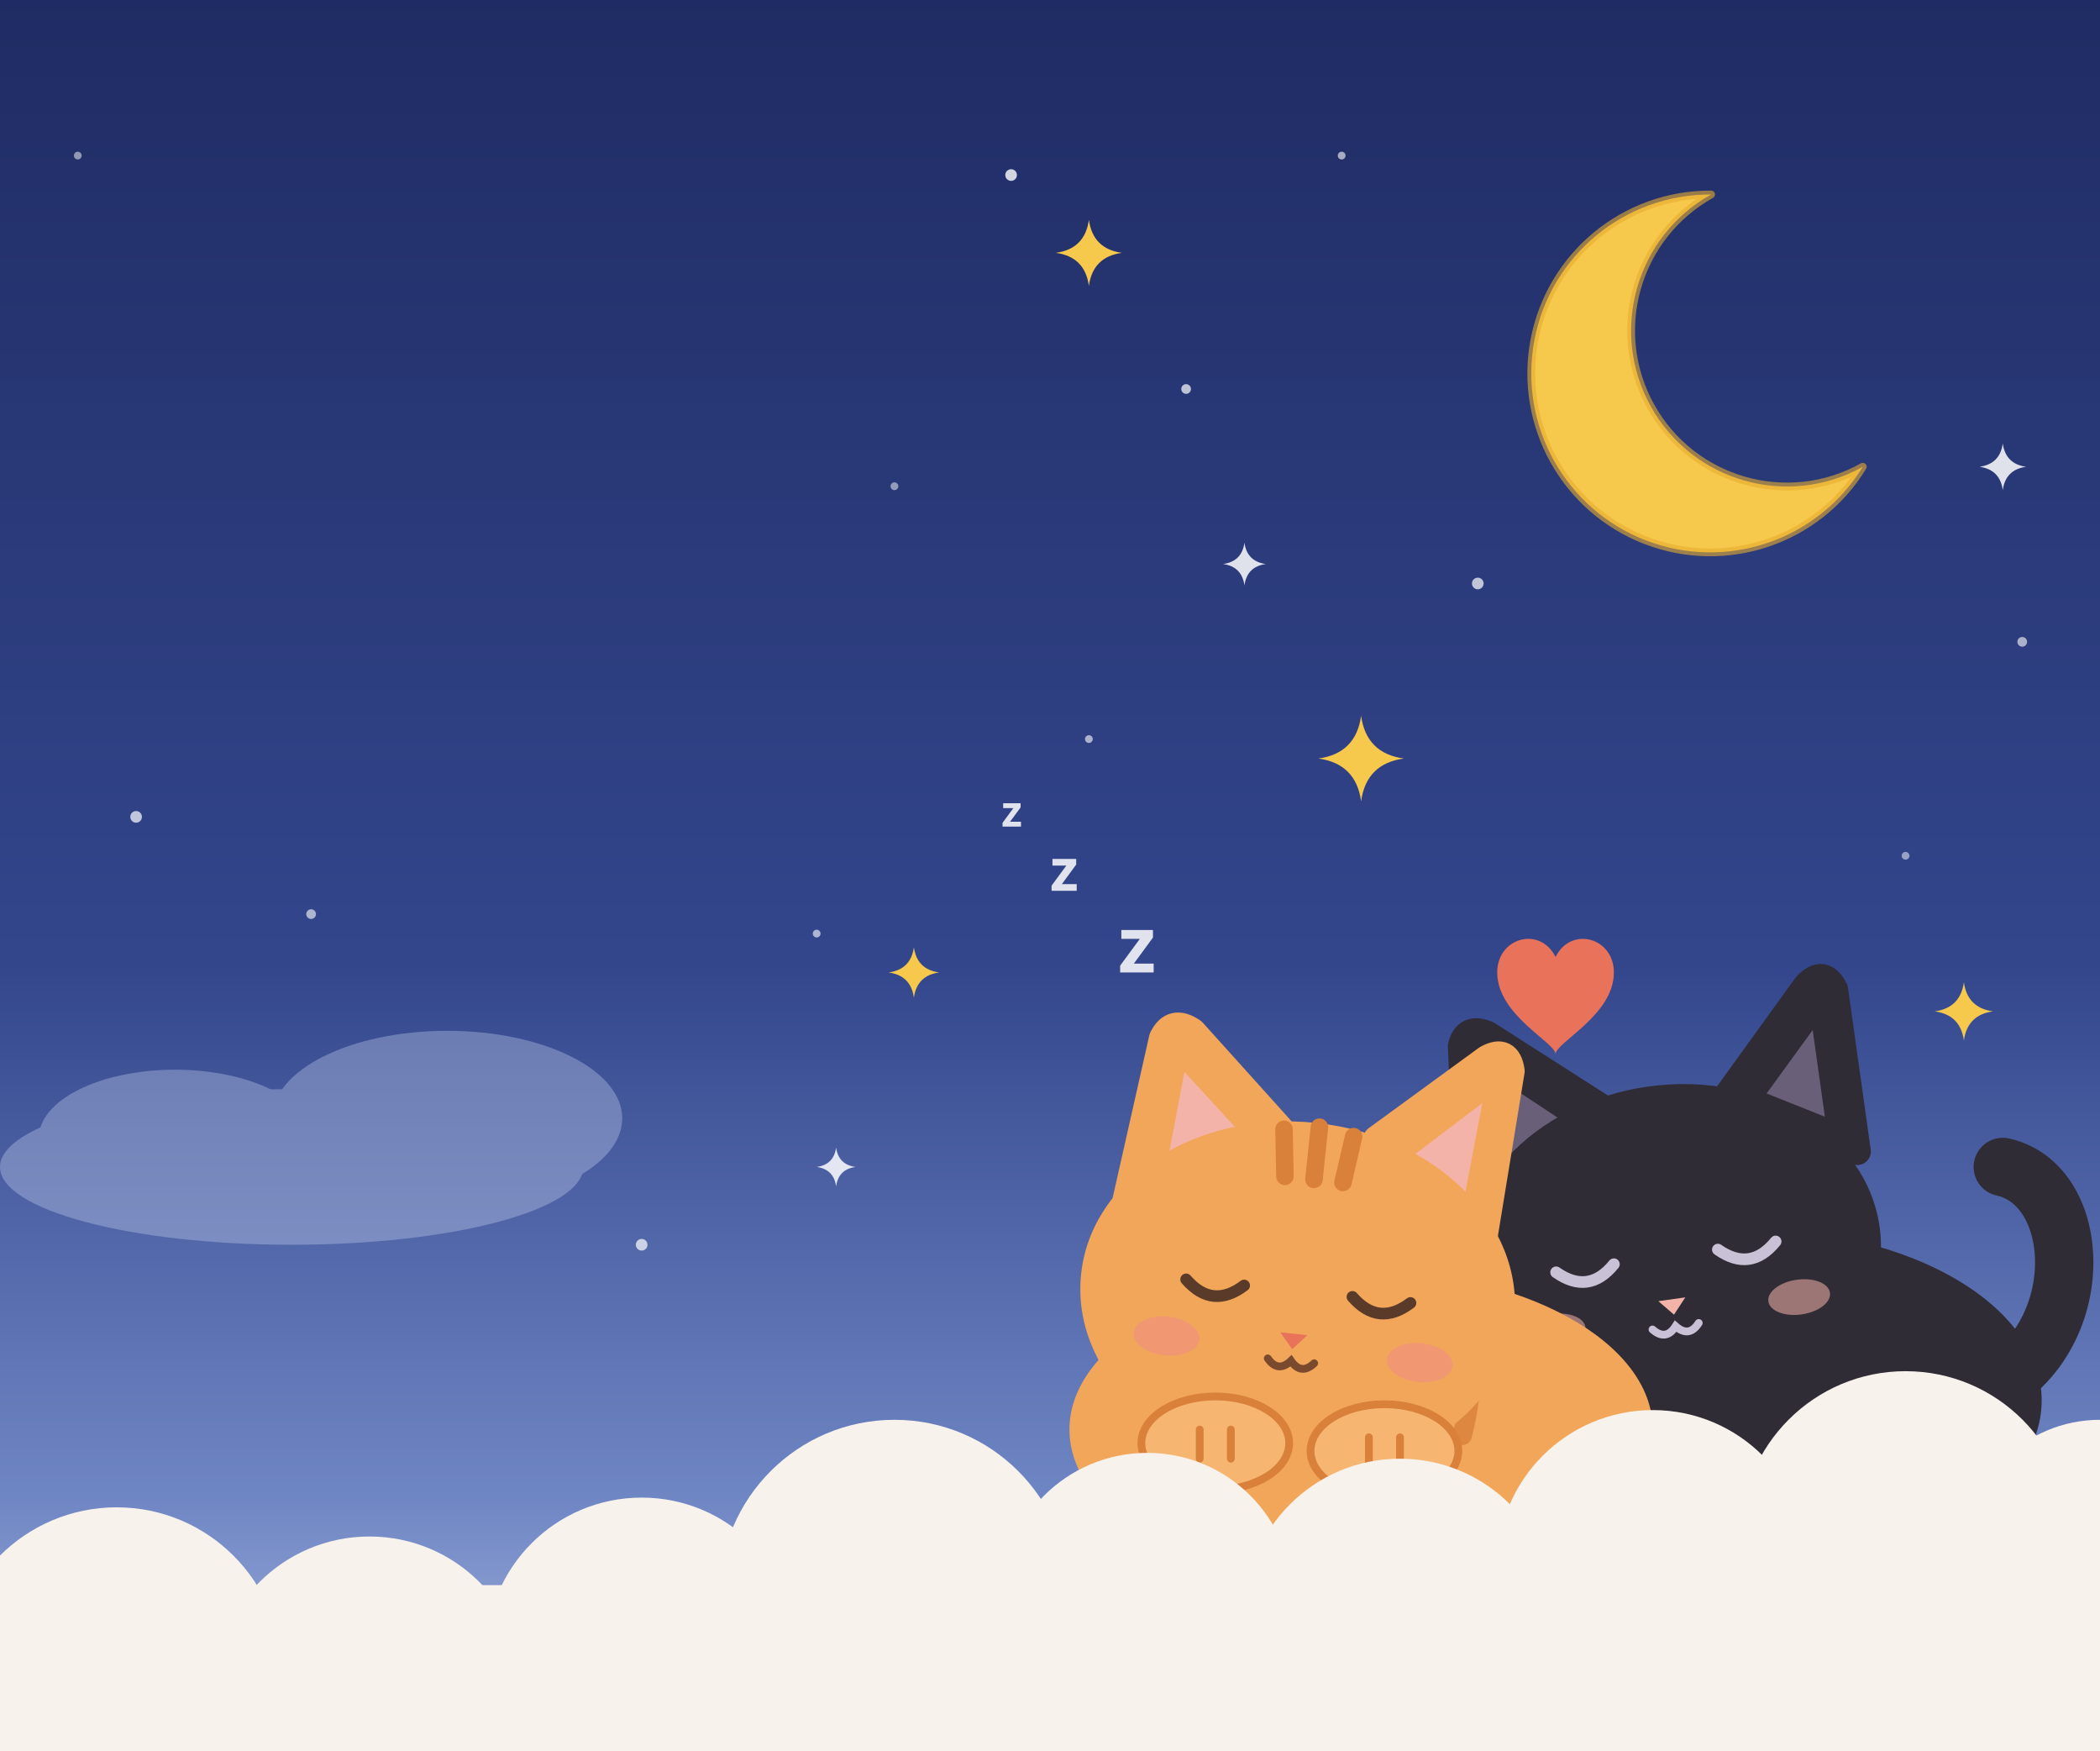
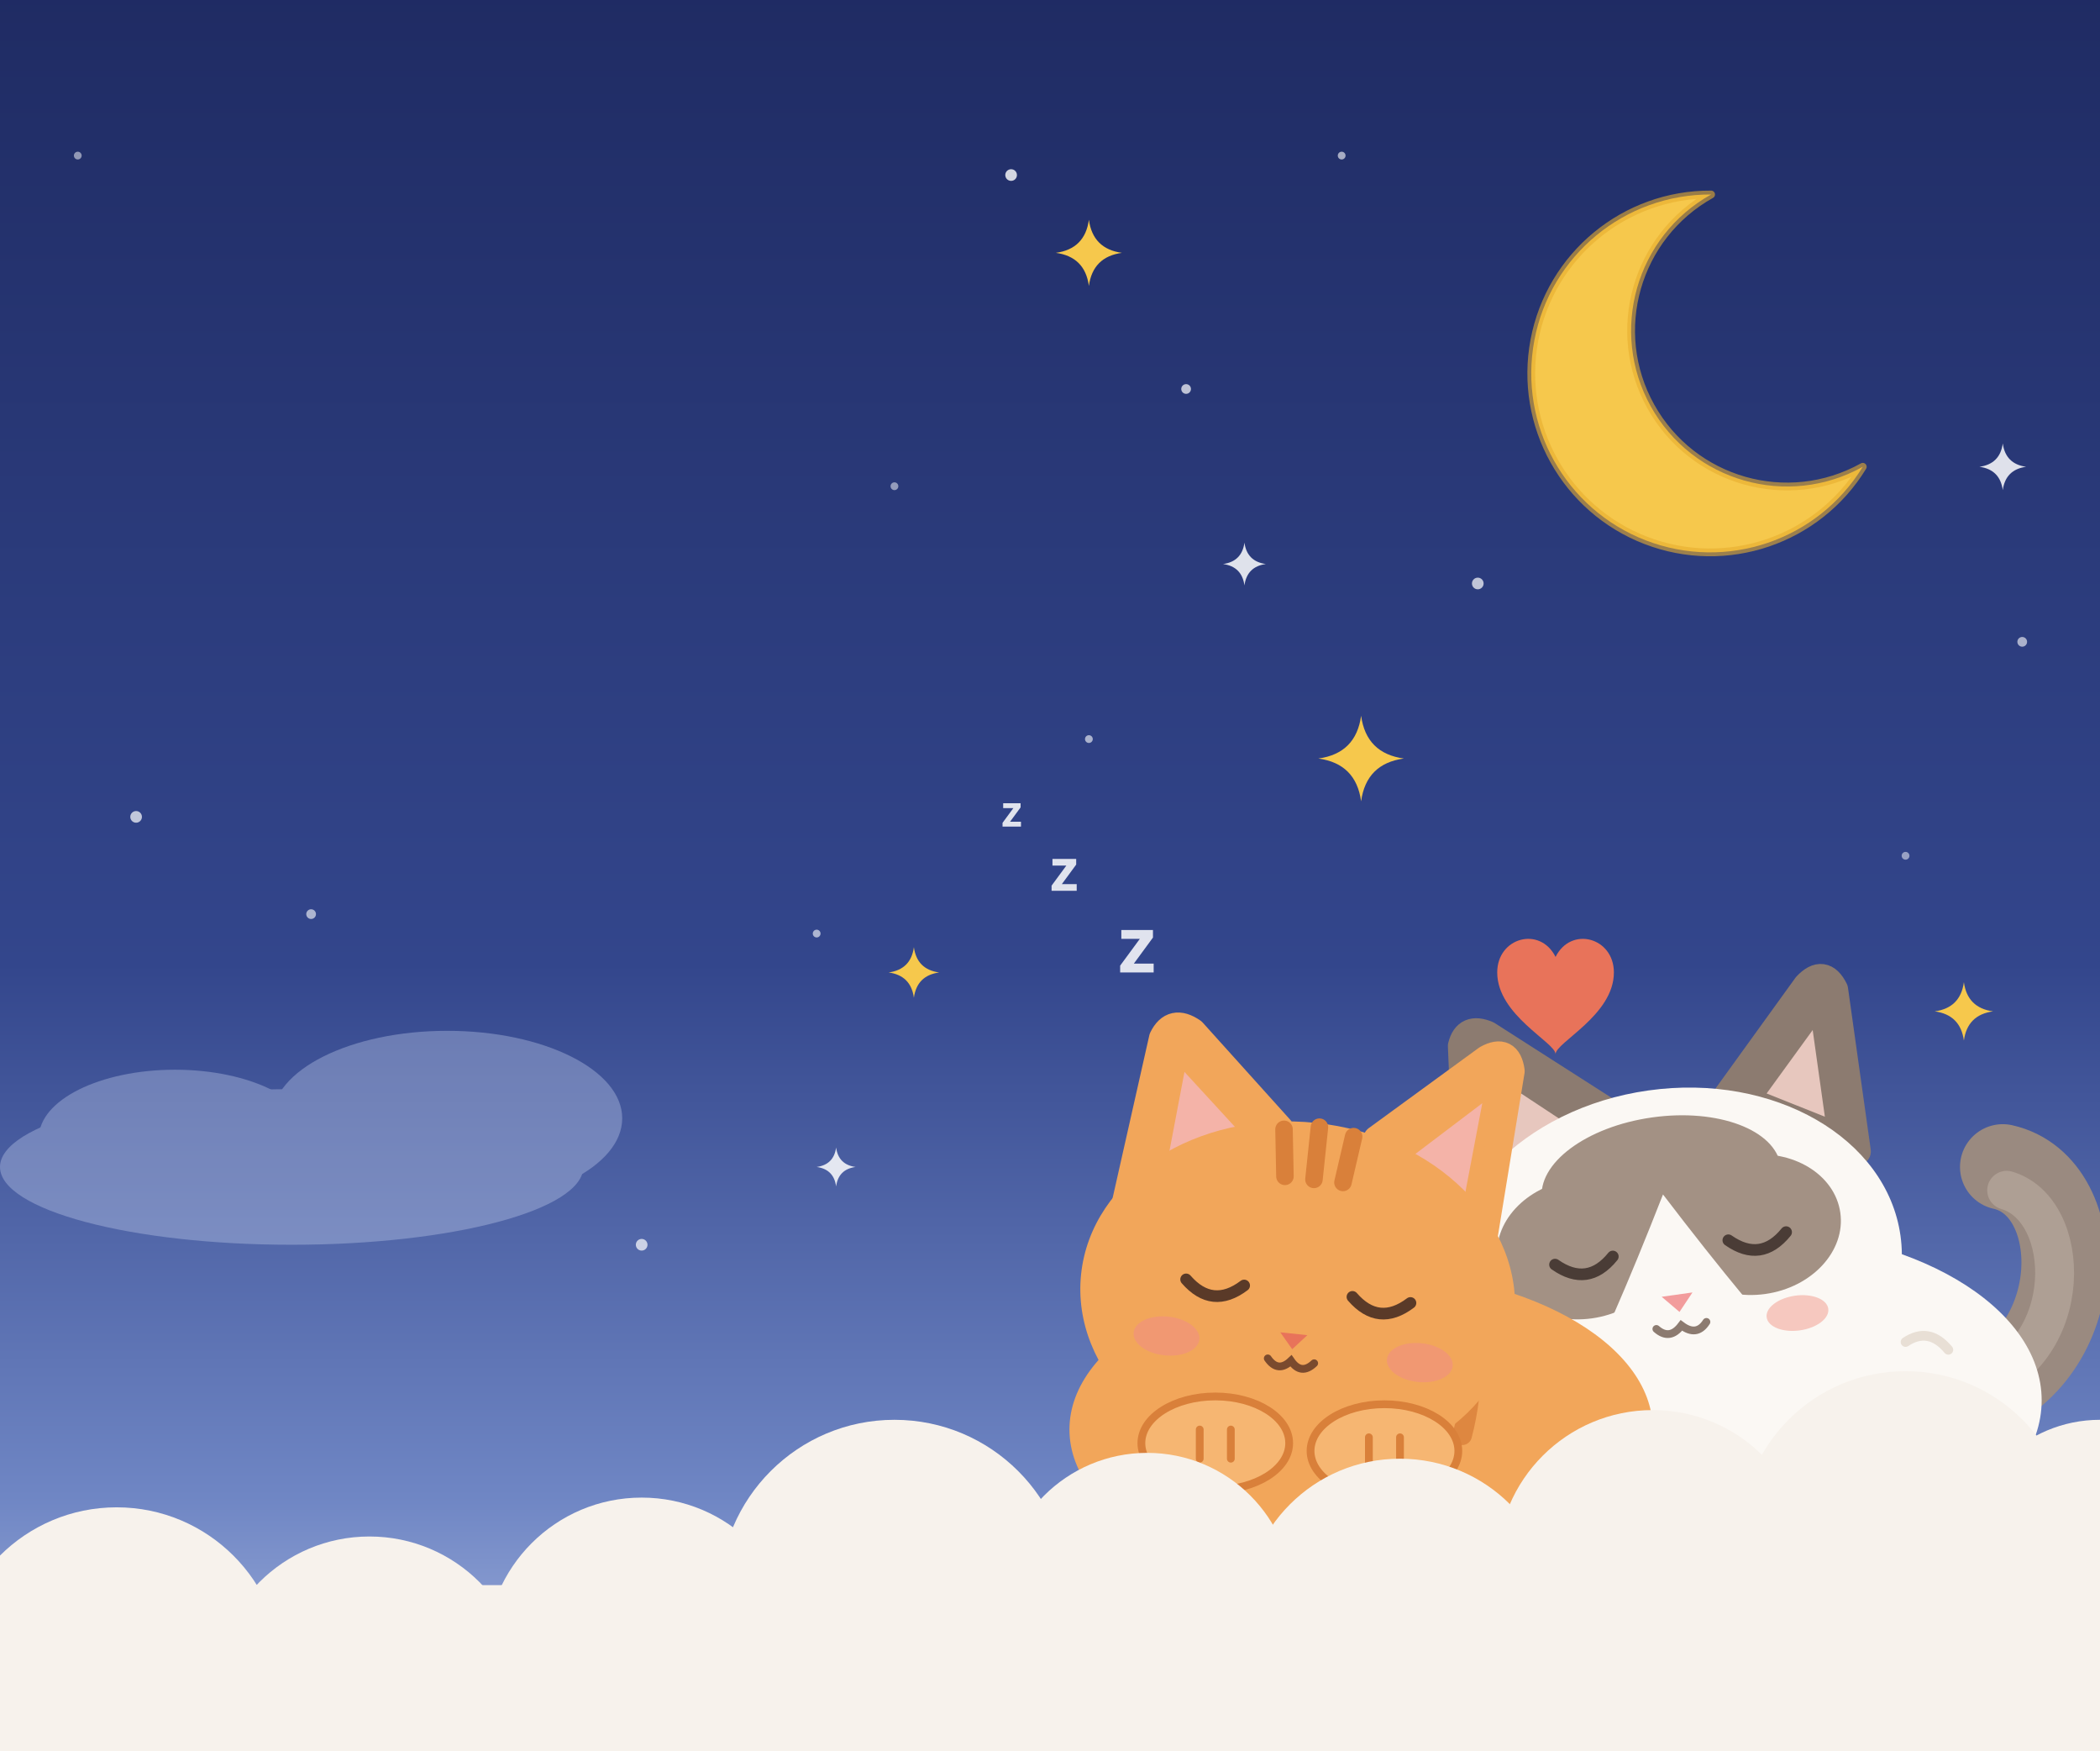
<svg xmlns="http://www.w3.org/2000/svg" width="1080" height="900" viewBox="0 0 1080 900">
  <defs>
    <linearGradient id="cielo" x1="0" y1="0" x2="0" y2="1">
      <stop offset="0" stop-color="#1F2B63" />
      <stop offset="0.55" stop-color="#33468C" />
      <stop offset="0.85" stop-color="#6F86C4" />
      <stop offset="1" stop-color="#A9B8E0" />
    </linearGradient>
    <radialGradient id="halo" cx="0.5" cy="0.5" r="0.5">
      <stop offset="0" stop-color="#FFF3C9" stop-opacity="0.18" />
      <stop offset="1" stop-color="#FFF3C9" stop-opacity="0" />
    </radialGradient>
    <symbol id="brillo" viewBox="-10 -10 20 20">
      <path d="M0 -10 Q1.2 -1.2 10 0 Q1.2 1.2 0 10 Q-1.2 1.2 -10 0 Q-1.2 -1.2 0 -10Z" />
    </symbol>
  </defs>
  <rect width="1080" height="900" fill="url(#cielo)" />
  <g fill="#FFFFFF">
    <circle cx="70" cy="420" r="3" opacity=".7" />
    <circle cx="160" cy="470" r="2.5" opacity=".6" />
    <circle cx="330" cy="640" r="3" opacity=".7" />
    <circle cx="420" cy="480" r="2" opacity=".6" />
    <circle cx="520" cy="90" r="3" opacity=".8" />
    <circle cx="610" cy="200" r="2.5" opacity=".7" />
    <circle cx="690" cy="80" r="2" opacity=".6" />
    <circle cx="760" cy="300" r="3" opacity=".7" />
    <circle cx="1040" cy="330" r="2.5" opacity=".6" />
    <circle cx="560" cy="380" r="2" opacity=".6" />
    <circle cx="980" cy="440" r="2" opacity=".5" />
    <circle cx="460" cy="250" r="2" opacity=".5" />
    <circle cx="40" cy="80" r="2" opacity=".5" />
  </g>
  <g fill="#F6C84C">
    <use href="#brillo" x="560" y="130" width="34" height="34" transform="translate(-17 -17)" />
    <use href="#brillo" x="700" y="390" width="44" height="44" transform="translate(-22 -22)" />
    <use href="#brillo" x="1010" y="520" width="30" height="30" transform="translate(-15 -15)" />
    <use href="#brillo" x="470" y="500" width="26" height="26" transform="translate(-13 -13)" />
  </g>
  <g fill="#FFFFFF" opacity=".85">
    <use href="#brillo" x="640" y="290" width="22" height="22" transform="translate(-11 -11)" />
    <use href="#brillo" x="1030" y="240" width="24" height="24" transform="translate(-12 -12)" />
    <use href="#brillo" x="430" y="600" width="20" height="20" transform="translate(-10 -10)" />
  </g>
  <path d="M880 100 A92 92 0 1 0 958 240 A74 74 0 1 1 880 100Z" fill="#F6C84C" />
  <path d="M880 100 A92 92 0 1 0 958 240 A74 74 0 1 1 880 100Z" fill="none" stroke="#E7AE2E" stroke-width="4" stroke-linejoin="round" opacity=".6" />
  <g fill="#C9D3F0" opacity=".35">
    <ellipse cx="150" cy="600" rx="150" ry="40" />
    <ellipse cx="230" cy="575" rx="90" ry="45" />
    <ellipse cx="90" cy="585" rx="70" ry="35" />
  </g>
-   <g id="gatito-negro">
-     <path d="M1010 720 C1075 700 1075 610 1030 600" fill="none" stroke="#2F2C36" stroke-width="30" stroke-linecap="round" />
-     <ellipse cx="900" cy="720" rx="150" ry="88" fill="#2F2C36" />
+   <g id="gatito-blanco">
+     <path d="M1010 720 C1075 700 1075 610 1030 600" fill="none" stroke="#9A8A80" stroke-width="44" stroke-linecap="round" />
+     <path d="M1018 712 C1068 694 1066 622 1032 612" fill="none" stroke="#B3A498" stroke-width="20" stroke-linecap="round" opacity=".8" />
+     <ellipse cx="900" cy="720" rx="150" ry="88" fill="#FBF8F4" />
+     <path d="M790 700 Q800 690 812 700 M980 690 Q992 682 1002 694" fill="none" stroke="#E8DFD5" stroke-width="5" stroke-linecap="round" />
    <g transform="rotate(-8 830 650)">
-       <path d="M760 610 L768 528 Q772 518 782 524 L838 572Z" fill="#2F2C36" stroke="#2F2C36" stroke-width="14" stroke-linejoin="round" />
-       <path d="M900 572 L948 522 Q958 514 962 526 L962 610Z" fill="#2F2C36" stroke="#2F2C36" stroke-width="14" stroke-linejoin="round" />
-       <path d="M778 590 L782 545 L816 575Z" fill="#6A5F78" />
-       <path d="M920 574 L948 545 L948 590Z" fill="#6A5F78" />
-       <ellipse cx="860" cy="650" rx="108" ry="88" fill="#2F2C36" />
-       <path d="M800 650 Q815 664 830 650" fill="none" stroke="#C9C2D6" stroke-width="6" stroke-linecap="round" />
-       <path d="M884 650 Q899 664 914 650" fill="none" stroke="#C9C2D6" stroke-width="6" stroke-linecap="round" />
-       <ellipse cx="795" cy="680" rx="16" ry="9" fill="#F4B3A8" opacity=".55" />
-       <ellipse cx="922" cy="680" rx="16" ry="9" fill="#F4B3A8" opacity=".55" />
-       <path d="M850 672 L864 672 L857 680Z" fill="#F4B3A8" />
-       <path d="M845 686 Q851 693 857 686 Q863 693 869 686" fill="none" stroke="#C9C2D6" stroke-width="4" stroke-linecap="round" />
+       <path d="M760 610 L768 528 Q772 518 782 524 L838 572Z" fill="#8C7B70" stroke="#8C7B70" stroke-width="14" stroke-linejoin="round" />
+       <path d="M900 572 L948 522 Q958 514 962 526 L962 610Z" fill="#8C7B70" stroke="#8C7B70" stroke-width="14" stroke-linejoin="round" />
+       <path d="M778 590 L782 545 L816 575Z" fill="#E7C7BE" />
+       <path d="M920 574 L948 545 L948 590Z" fill="#E7C7BE" />
+       <ellipse cx="860" cy="656" rx="118" ry="92" fill="#FBF8F4" />
+       <ellipse cx="815" cy="640" rx="44" ry="36" fill="#A39184" />
+       <ellipse cx="905" cy="640" rx="44" ry="36" fill="#A39184" />
+       <ellipse cx="860" cy="612" rx="62" ry="34" fill="#A39184" />
+       <path d="M860 618 Q842 650 826 676 Q860 700 894 676 Q878 650 860 618Z" fill="#FBF8F4" />
+       <path d="M800 646 Q815 660 830 646" fill="none" stroke="#4A3C36" stroke-width="6" stroke-linecap="round" />
+       <path d="M890 646 Q905 660 920 646" fill="none" stroke="#4A3C36" stroke-width="6" stroke-linecap="round" />
+       <ellipse cx="800" cy="688" rx="16" ry="9" fill="#F4B3A8" opacity=".7" />
+       <ellipse cx="920" cy="688" rx="16" ry="9" fill="#F4B3A8" opacity=".7" />
+       <path d="M852 670 L868 670 L860 679Z" fill="#F29C9C" />
+       <path d="M847 686 Q853 693 860 686 Q867 693 873 686" fill="none" stroke="#8C7B70" stroke-width="4" stroke-linecap="round" />
    </g>
  </g>
  <g id="gatito-naranja">
    <ellipse cx="700" cy="735" rx="150" ry="82" fill="#F2A65A" />
    <path d="M700 660 Q712 700 700 735 M750 662 Q762 700 752 738" fill="none" stroke="#D9803A" stroke-width="10" stroke-linecap="round" opacity=".8" />
    <g transform="rotate(6 650 660)">
      <path d="M575 625 L585 540 Q589 529 600 535 L650 580Z" fill="#F2A65A" stroke="#F2A65A" stroke-width="14" stroke-linejoin="round" />
      <path d="M700 580 L752 533 Q762 526 765 538 L760 625Z" fill="#F2A65A" stroke="#F2A65A" stroke-width="14" stroke-linejoin="round" />
      <path d="M594 604 L598 556 L632 586Z" fill="#F4B3A8" />
      <path d="M720 586 L752 556 L748 604Z" fill="#F4B3A8" />
      <ellipse cx="668" cy="665" rx="112" ry="90" fill="#F2A65A" />
      <g stroke="#D9803A" stroke-width="9" stroke-linecap="round">
        <line x1="652" y1="580" x2="655" y2="604" />
        <line x1="670" y1="577" x2="670" y2="604" />
        <line x1="688" y1="580" x2="685" y2="604" />
      </g>
      <path d="M610 662 Q625 676 640 662" fill="none" stroke="#5A3A28" stroke-width="6" stroke-linecap="round" />
      <path d="M696 662 Q711 676 726 662" fill="none" stroke="#5A3A28" stroke-width="6" stroke-linecap="round" />
      <ellipse cx="603" cy="692" rx="17" ry="10" fill="#F08A8A" opacity=".5" />
      <ellipse cx="734" cy="692" rx="17" ry="10" fill="#F08A8A" opacity=".5" />
      <path d="M661 684 L675 684 L668 692Z" fill="#E8735A" />
      <path d="M656 698 Q662 705 668 698 Q674 705 680 698" fill="none" stroke="#7A4A2E" stroke-width="4" stroke-linecap="round" />
    </g>
    <ellipse cx="625" cy="742" rx="38" ry="24" fill="#F6B672" stroke="#D9803A" stroke-width="4" />
    <ellipse cx="712" cy="746" rx="38" ry="24" fill="#F6B672" stroke="#D9803A" stroke-width="4" />
    <g stroke="#D9803A" stroke-width="4" stroke-linecap="round">
      <line x1="617" y1="735" x2="617" y2="750" />
      <line x1="633" y1="735" x2="633" y2="750" />
      <line x1="704" y1="739" x2="704" y2="754" />
      <line x1="720" y1="739" x2="720" y2="754" />
    </g>
  </g>
  <path d="M770 500 C770 482 792 476 800 492 C808 476 830 482 830 500 C830 522 800 536 800 542 C800 536 770 522 770 500Z" fill="#E8735A" />
  <g fill="#FFFFFF" opacity=".85" font-family="Comic Sans MS, Chalkboard, sans-serif" font-weight="700">
    <text x="575" y="500" font-size="40">z</text>
    <text x="540" y="458" font-size="30">z</text>
    <text x="515" y="425" font-size="22">z</text>
  </g>
  <g fill="#F7F2EC">
    <circle cx="460" cy="820" r="90" />
    <circle cx="590" cy="822" r="75" />
    <circle cx="720" cy="830" r="80" />
    <circle cx="850" cy="805" r="80" />
    <circle cx="980" cy="790" r="85" />
    <circle cx="1080" cy="800" r="70" />
    <circle cx="330" cy="850" r="80" />
    <circle cx="190" cy="870" r="80" />
    <circle cx="60" cy="860" r="85" />
    <rect x="0" y="815" width="1080" height="90" />
  </g>
  <g fill="#E9E1D6" opacity=".7">
  </g>
</svg>
